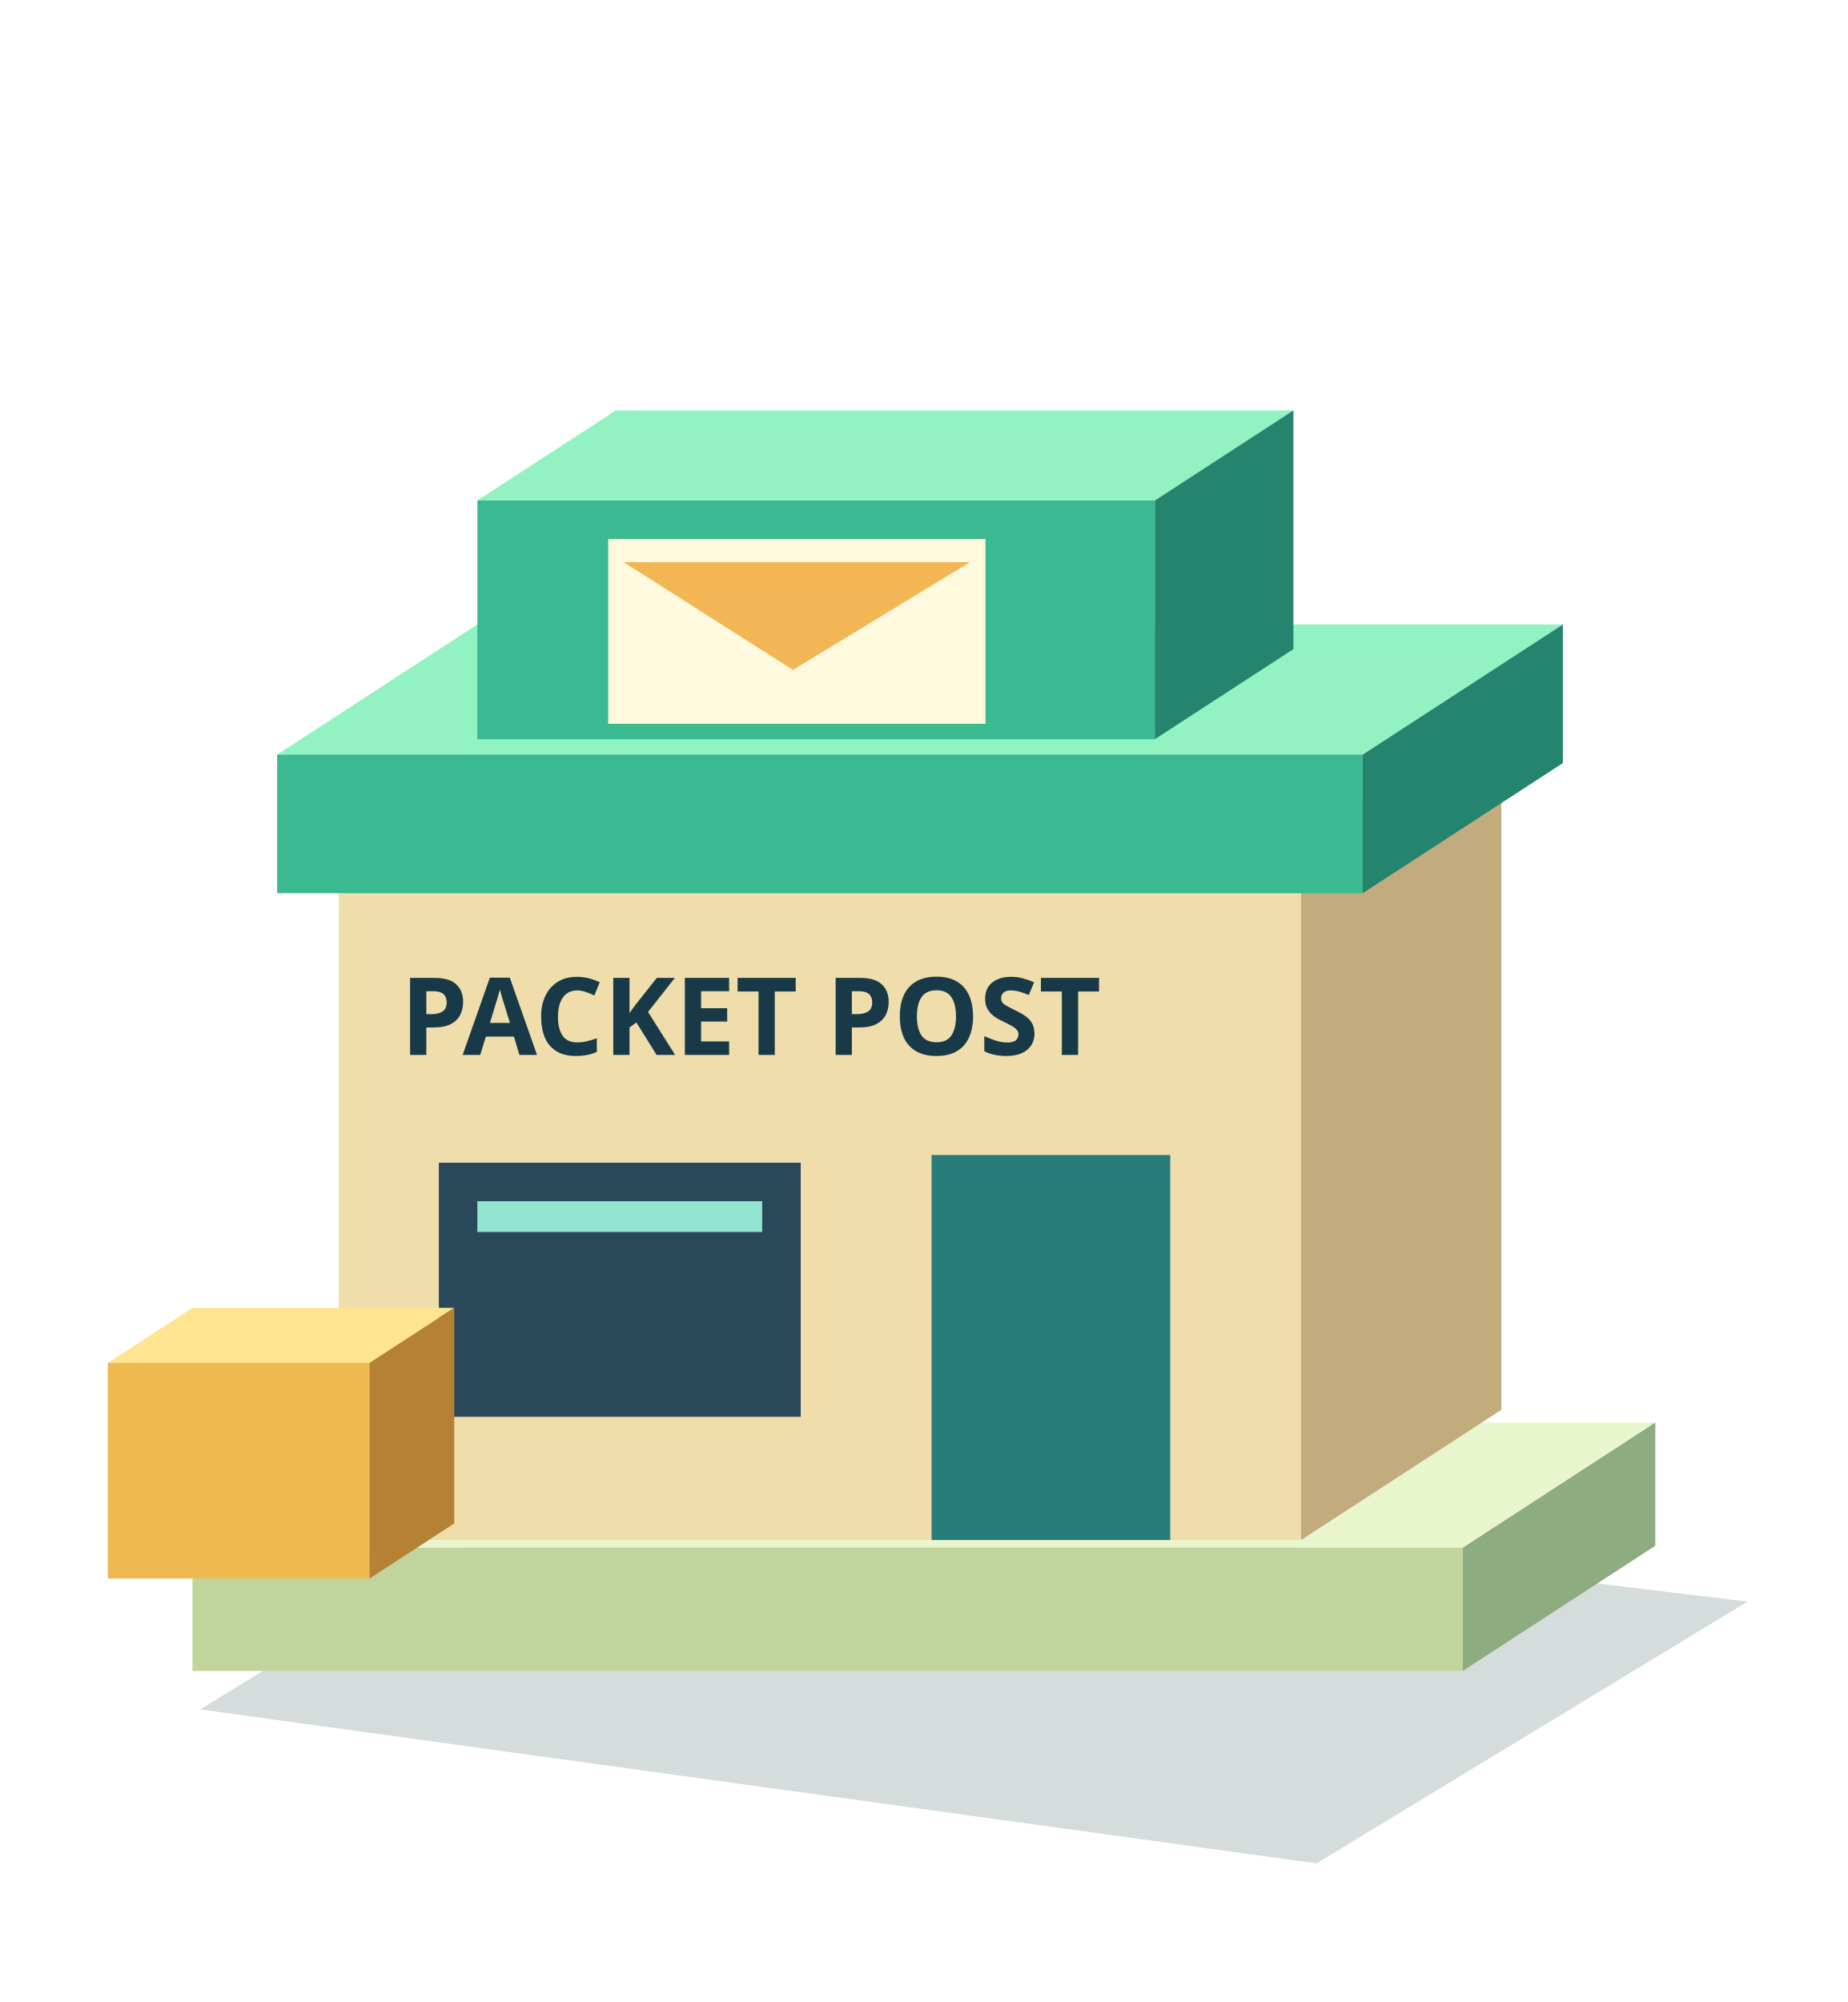
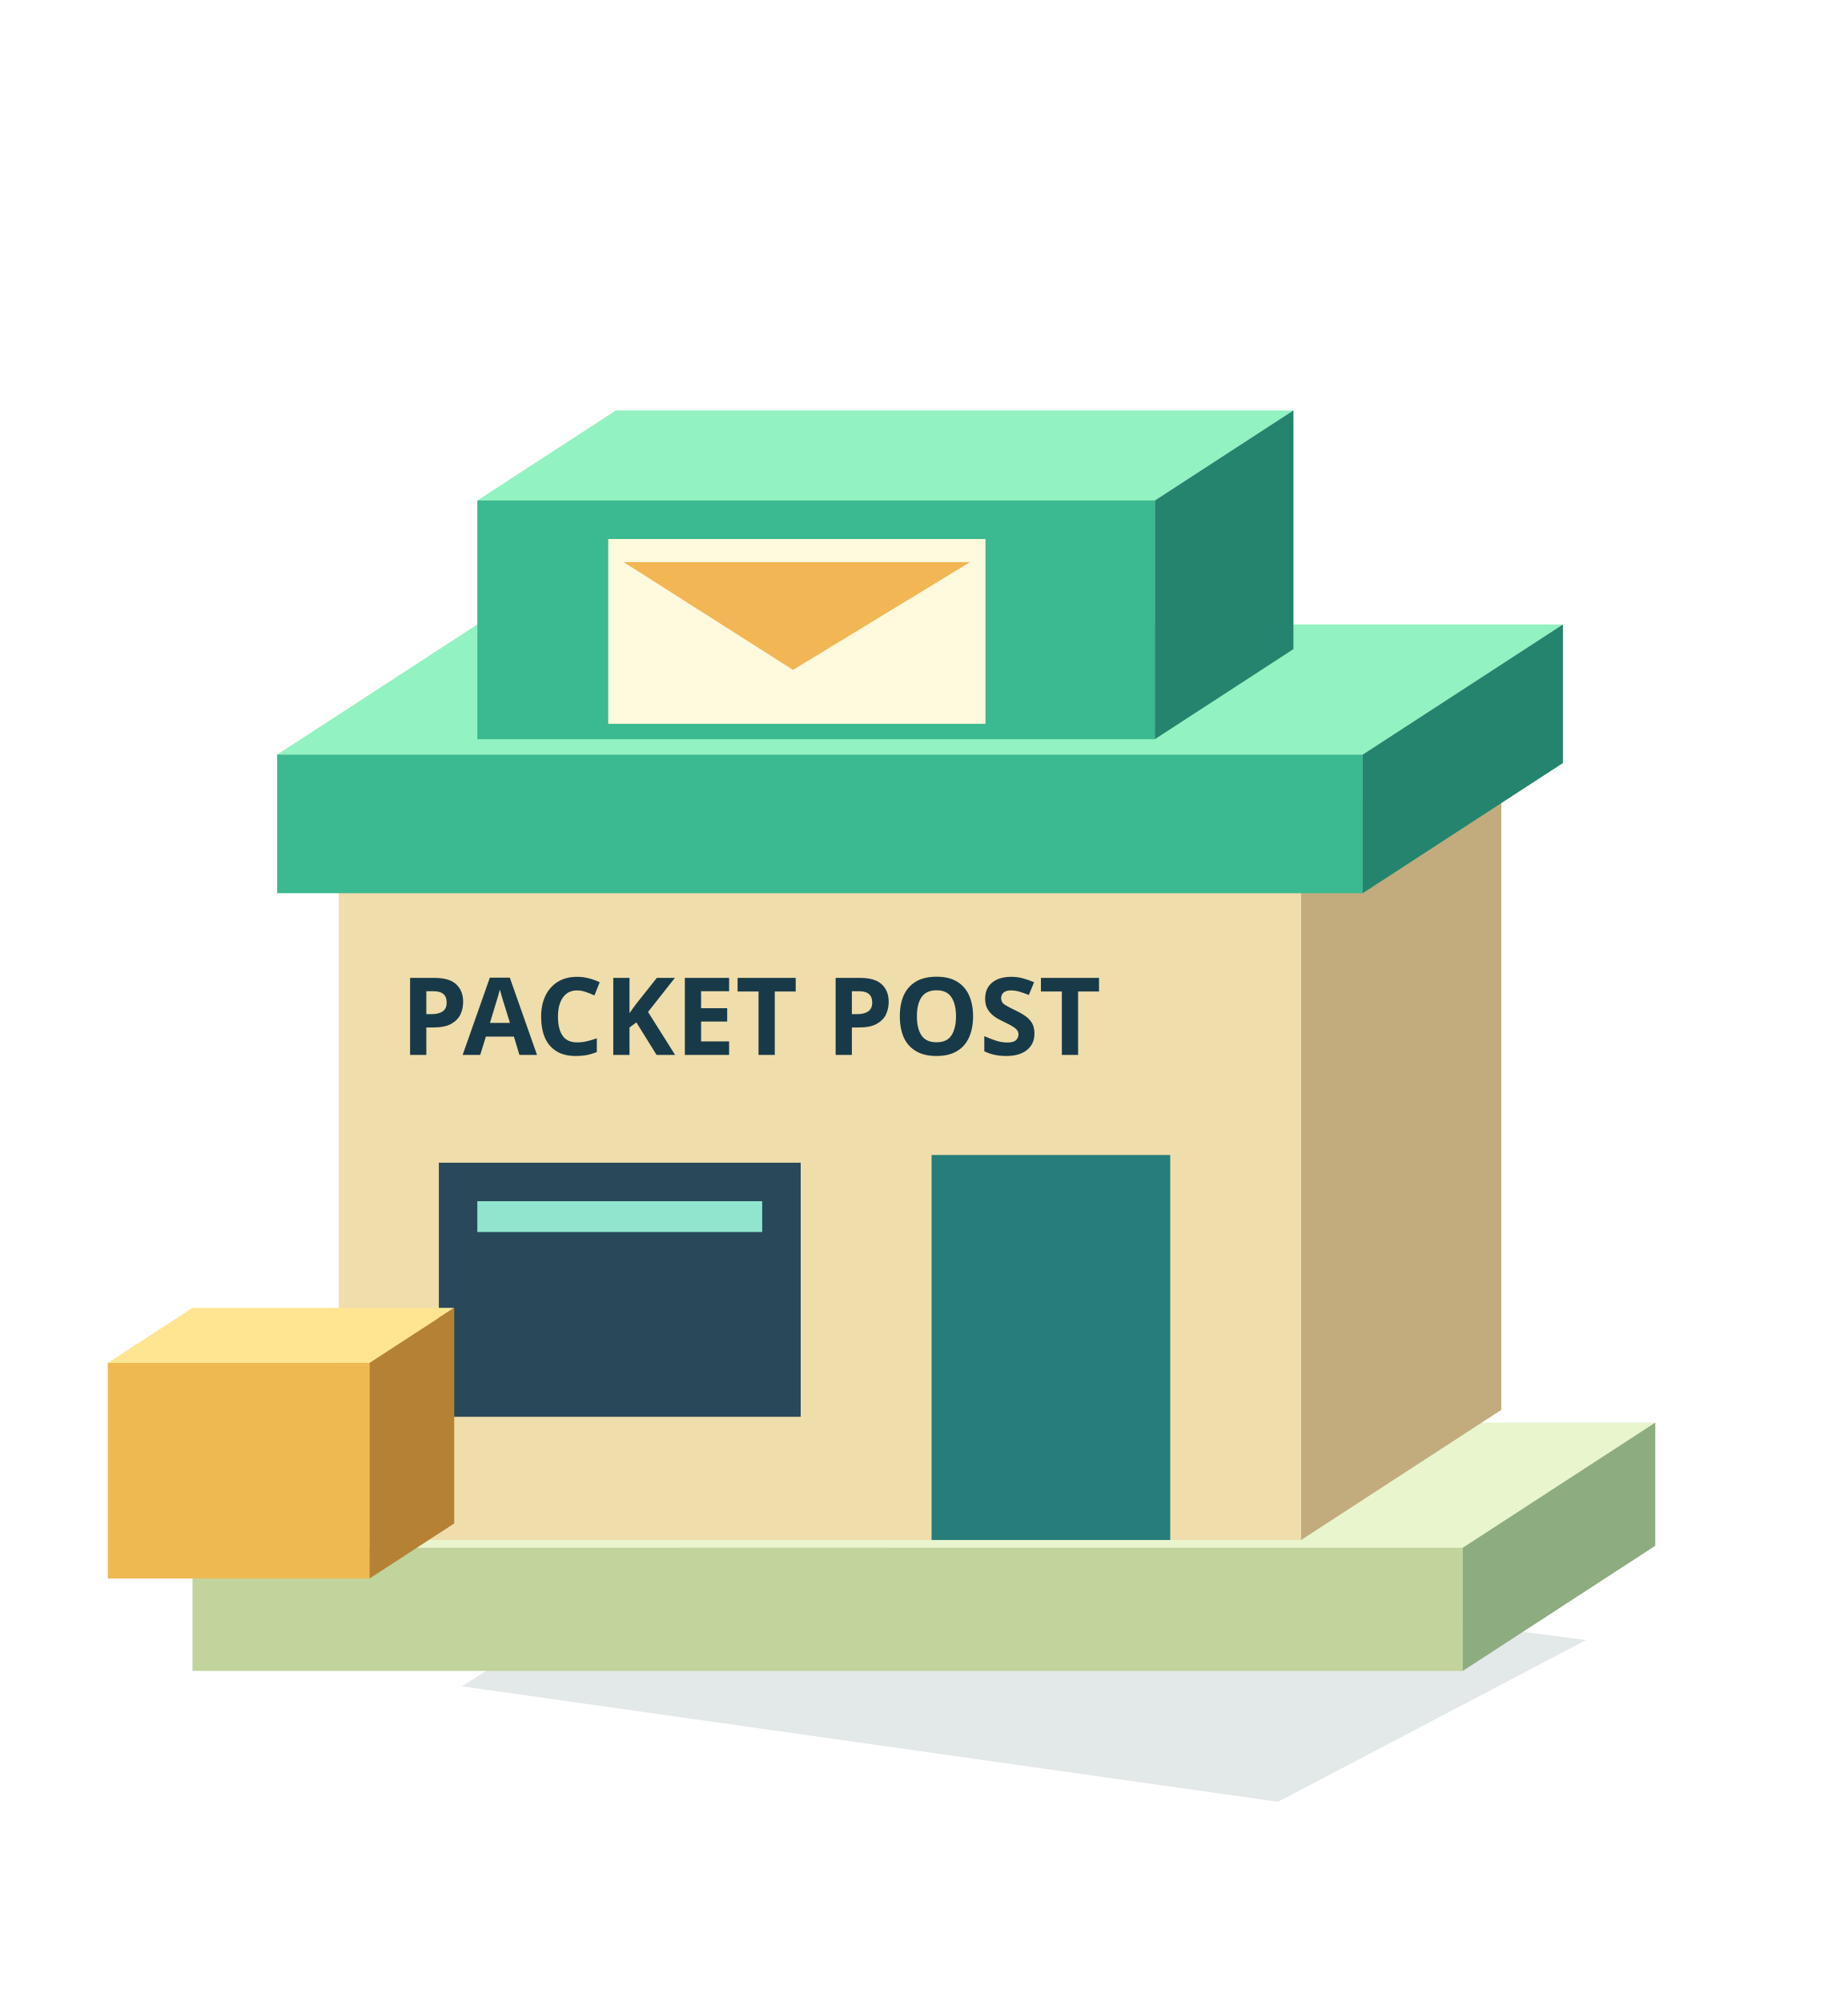
<svg xmlns="http://www.w3.org/2000/svg" width="240" height="260" viewBox="0 0 240 260">
-   <polygon points="26,222 171,242 227,208 78,190" fill="#224b4830" />
+   <polygon points="60,219 166,234 206,213 93,198" fill="#224b4820" />
  <polygon points="25,201 50,184.75 215,184.75 190,201" fill="#e9f5cd" />
  <rect x="25" y="201" width="165" height="16" fill="#c1d49b" />
  <polygon points="190,201 215,184.75 215,200.75 190,217" fill="#8dac80" />
  <polygon points="44,109 70,92.1 195,92.1 169,109" fill="#fff7d9" />
  <rect x="44" y="109" width="125" height="91" fill="#f0ddac" />
  <polygon points="169,109 195,92.1 195,183.1 169,200" fill="#c2ac7e" />
  <polygon points="36,98 62,81.1 203,81.1 177,98" fill="#92f2c1" />
  <rect x="36" y="98" width="141" height="18" fill="#3bb990" />
  <polygon points="177,98 203,81.1 203,99.1 177,116" fill="#25846e" />
  <polygon points="62,65 80,53.3 168,53.3 150,65" fill="#92f2c1" />
  <rect x="62" y="65" width="88" height="31" fill="#3bb990" />
  <polygon points="150,65 168,53.3 168,84.3 150,96" fill="#25846e" />
  <rect x="79" y="70" width="49" height="24" fill="#fff9dd" />
  <polygon points="81,73 103,87 126,73" fill="#f3b654" />
  <text x="52" y="137" font-family="sans-serif" font-weight="bold" font-size="14" fill="#183a48">PACKET POST</text>
  <rect x="57" y="151" width="47" height="33" fill="#29495b" />
  <rect x="62" y="156" width="37" height="4" fill="#91e5cf" />
  <rect x="121" y="150" width="31" height="50" fill="#277d79" />
  <polygon points="14,177 25,169.85 59,169.85 48,177" fill="#ffe591" />
  <rect x="14" y="177" width="34" height="28" fill="#efb951" />
  <polygon points="48,177 59,169.85 59,197.85 48,205" fill="#b58235" />
</svg>
